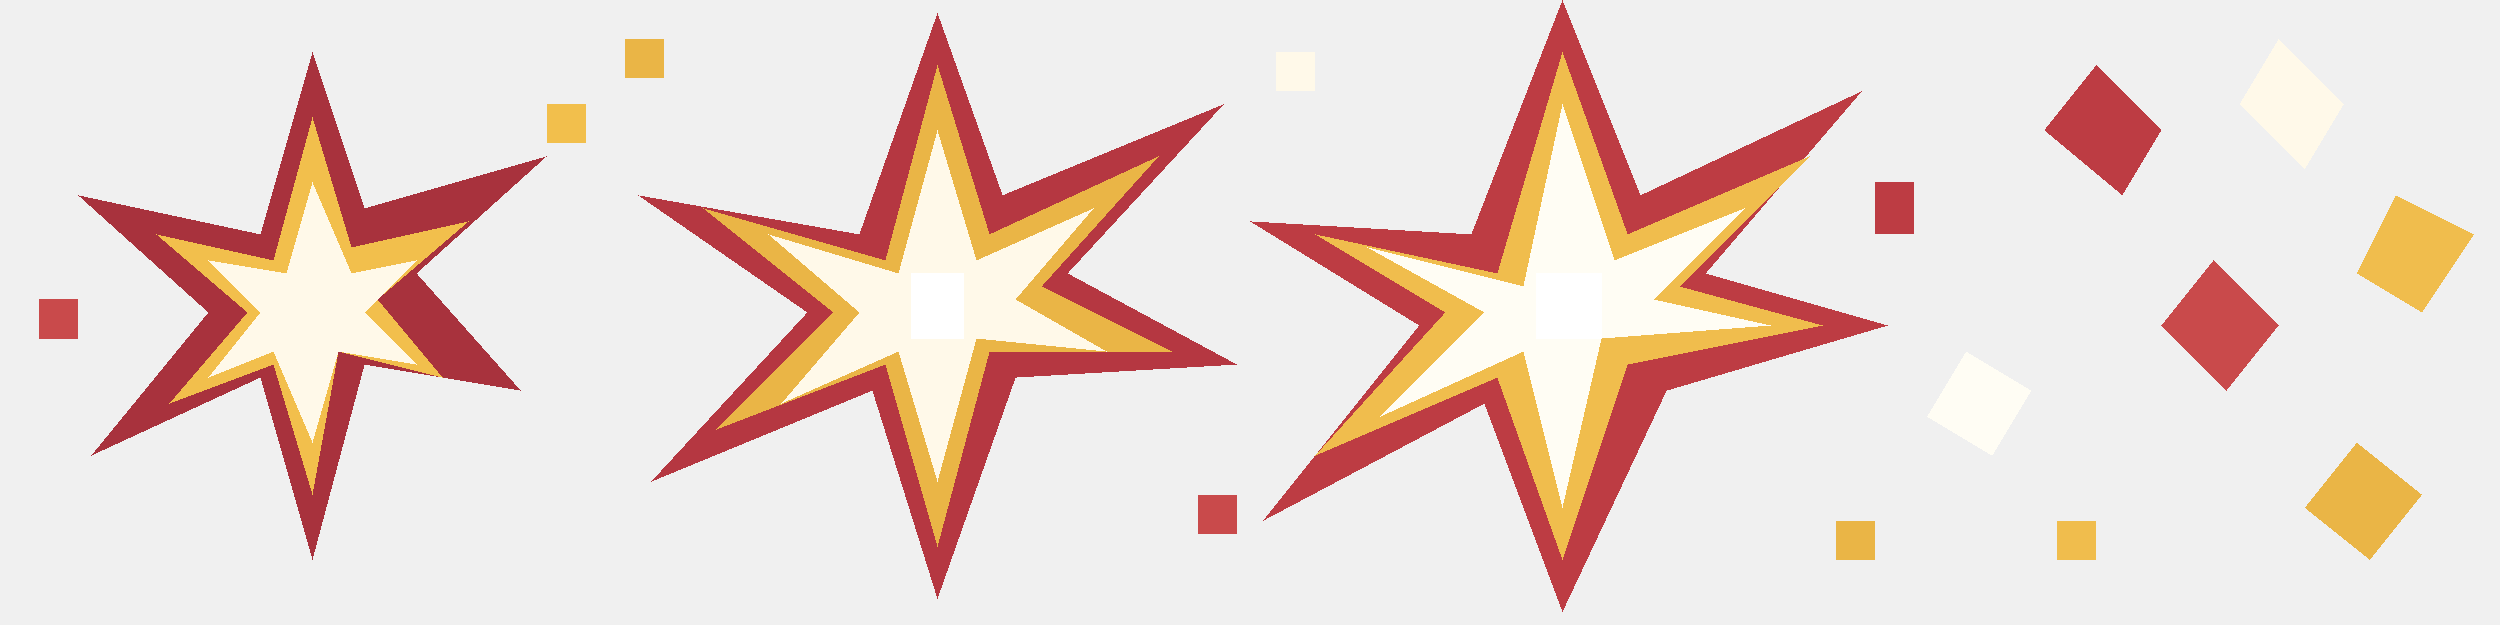
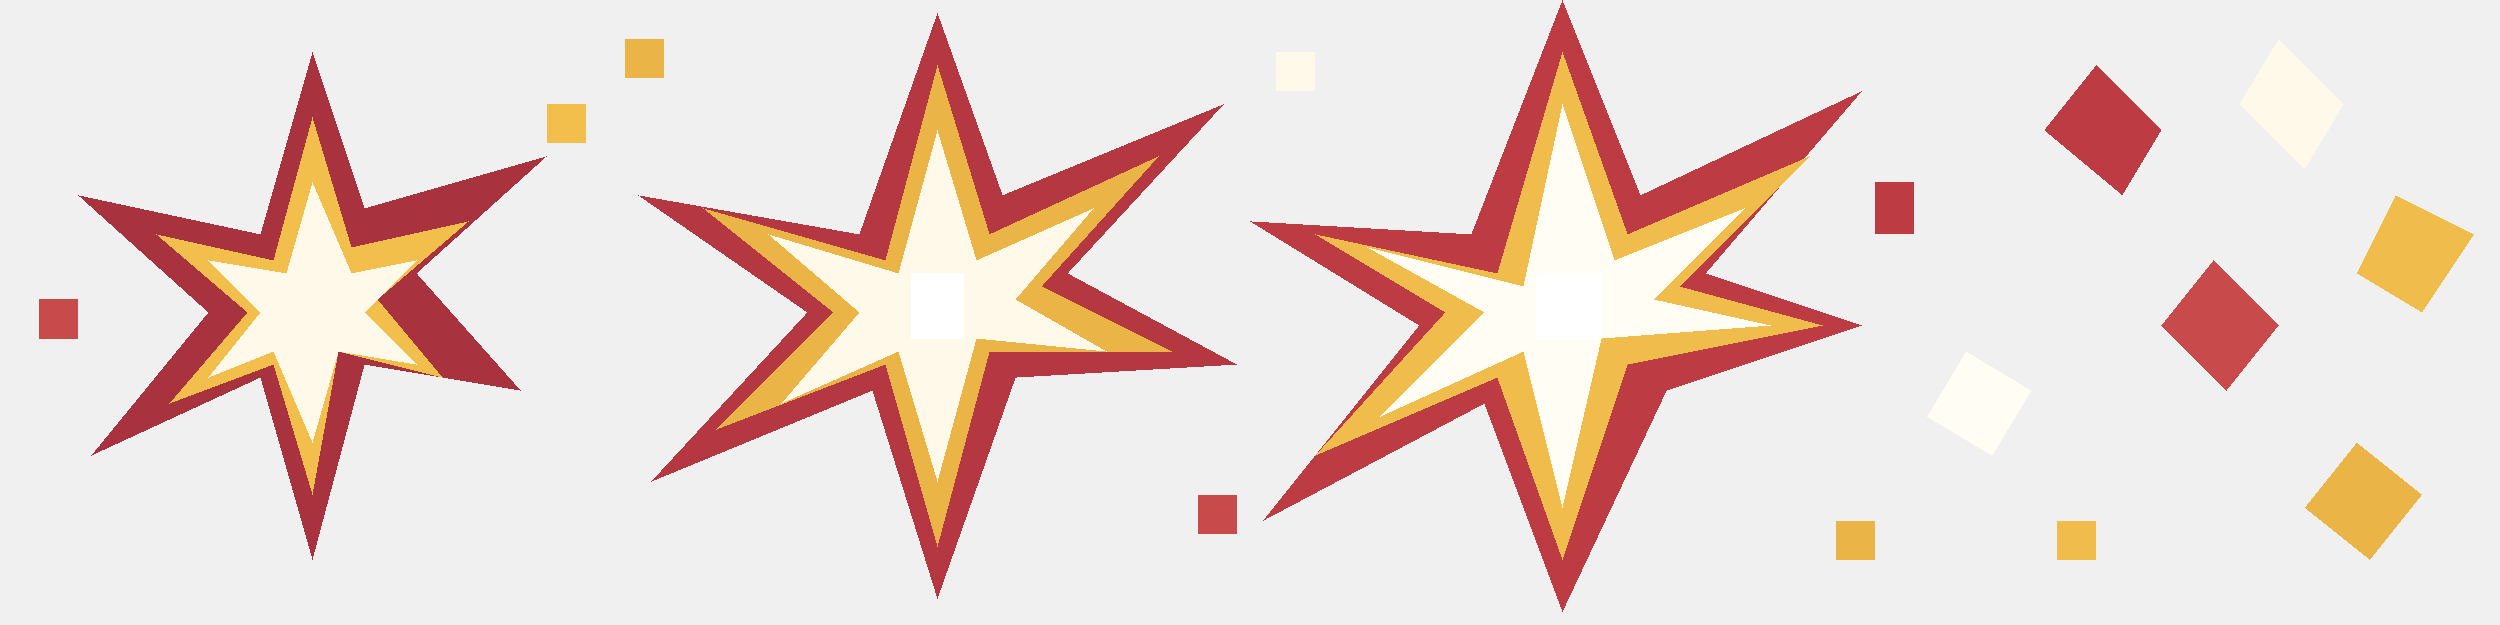
<svg width="192" height="48" viewBox="0 0 192 48" shape-rendering="crispEdges" aria-hidden="true">
  <polygon fill="#a8323d" points="24,4 28,16 42,12 32,21 40,30 28,28 24,43 20,29 7,35 16,24 6,15 20,18" />
  <polygon fill="#f2bf4c" points="24,9 27,19 36,17 29,23 34,29 26,27 24,38 21,28 13,31 19,24 12,18 21,20" />
  <polygon fill="#fff9e9" points="24,14 27,21 32,20 28,24 32,28 26,27 24,34 21,27 16,29 20,24 16,20 22,21" />
  <rect x="3" y="23" width="3" height="3" fill="#c94a4b" />
  <rect x="42" y="8" width="3" height="3" fill="#f2bf4c" />
  <polygon fill="#b53741" points="72,1 77,15 94,8 82,21 95,28 78,29 72,46 67,30 50,37 62,24 49,15 66,18" />
  <polygon fill="#eab546" points="72,5 76,18 89,12 80,22 90,27 76,27 72,42 68,28 55,33 64,24 54,16 68,20" />
  <polygon fill="#fff9e9" points="72,10 75,20 84,16 78,23 85,27 75,26 72,37 69,27 60,31 66,24 59,18 69,21" />
  <rect x="70" y="21" width="4" height="5" fill="#ffffff" />
  <rect x="48" y="3" width="3" height="3" fill="#eab546" />
  <rect x="92" y="38" width="3" height="3" fill="#c94a4b" />
-   <polygon fill="#bd3c43" points="120,0 126,15 143,7 131,21 145,25 128,30 120,47 114,31 97,40 109,25 96,17 113,18" />
+   <polygon fill="#bd3c43" points="120,0 126,15 143,7 131,21 143,25 128,30 120,47 114,31 97,40 109,25 96,17 113,18" />
  <polygon fill="#f0bd4d" points="120,4 125,18 139,12 129,22 140,25 125,28 120,43 115,29 101,35 111,24 101,18 115,21" />
  <polygon fill="#fffdf4" points="120,8 124,20 134,16 127,23 136,25 123,26 120,39 117,27 106,32 114,24 105,19 117,22" />
  <rect x="118" y="21" width="5" height="5" fill="#ffffff" />
  <rect x="98" y="4" width="3" height="3" fill="#fff9e9" />
  <rect x="141" y="40" width="3" height="3" fill="#eab546" />
  <polygon fill="#bd3c43" points="161,5 166,10 163,15 157,10" />
  <polygon fill="#fff9e9" points="175,3 180,8 177,13 172,8" />
  <polygon fill="#f0bd4d" points="184,15 190,18 186,24 181,21" />
  <polygon fill="#c94a4b" points="170,20 175,25 171,30 166,25" />
  <polygon fill="#fffdf4" points="151,27 156,30 153,35 148,32" />
  <polygon fill="#eab546" points="181,34 186,38 182,43 177,39" />
  <rect x="144" y="14" width="3" height="4" fill="#bd3c43" />
  <rect x="158" y="40" width="3" height="3" fill="#f0bd4d" />
</svg>
